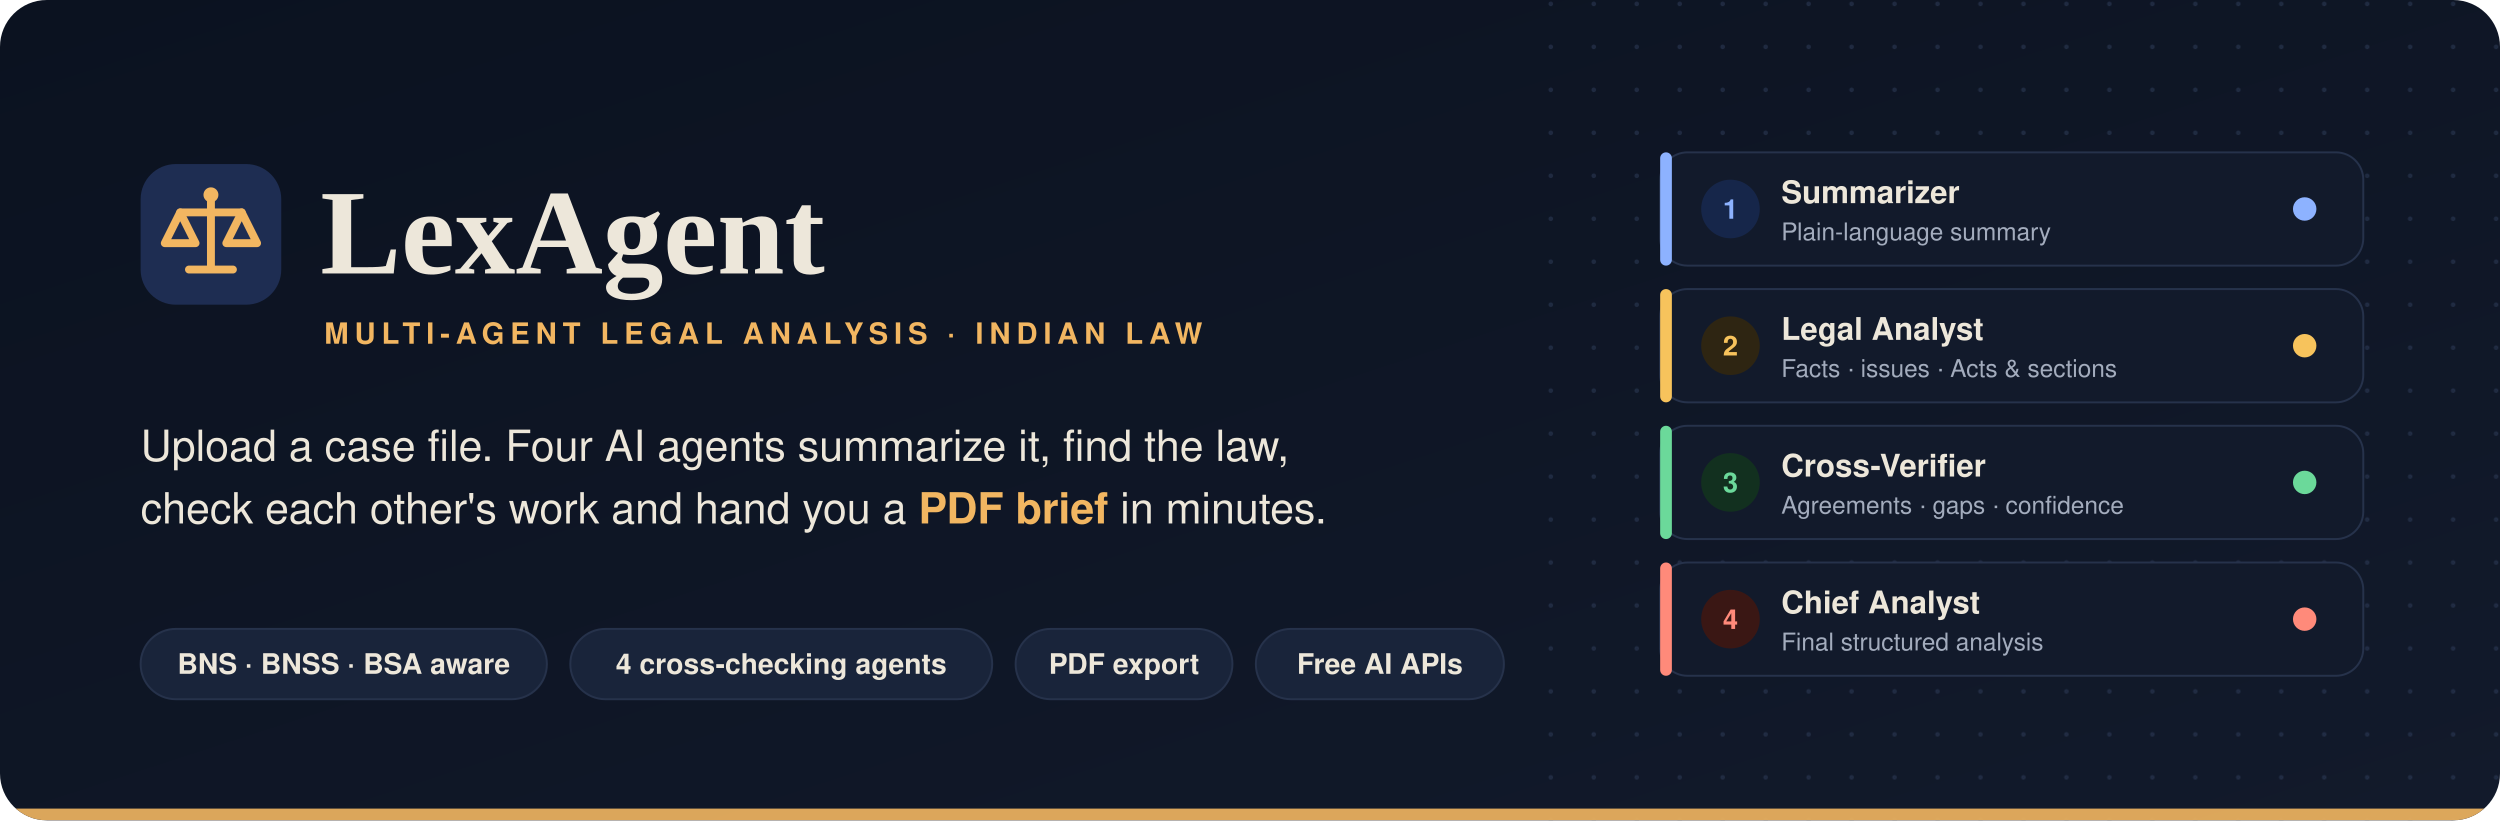
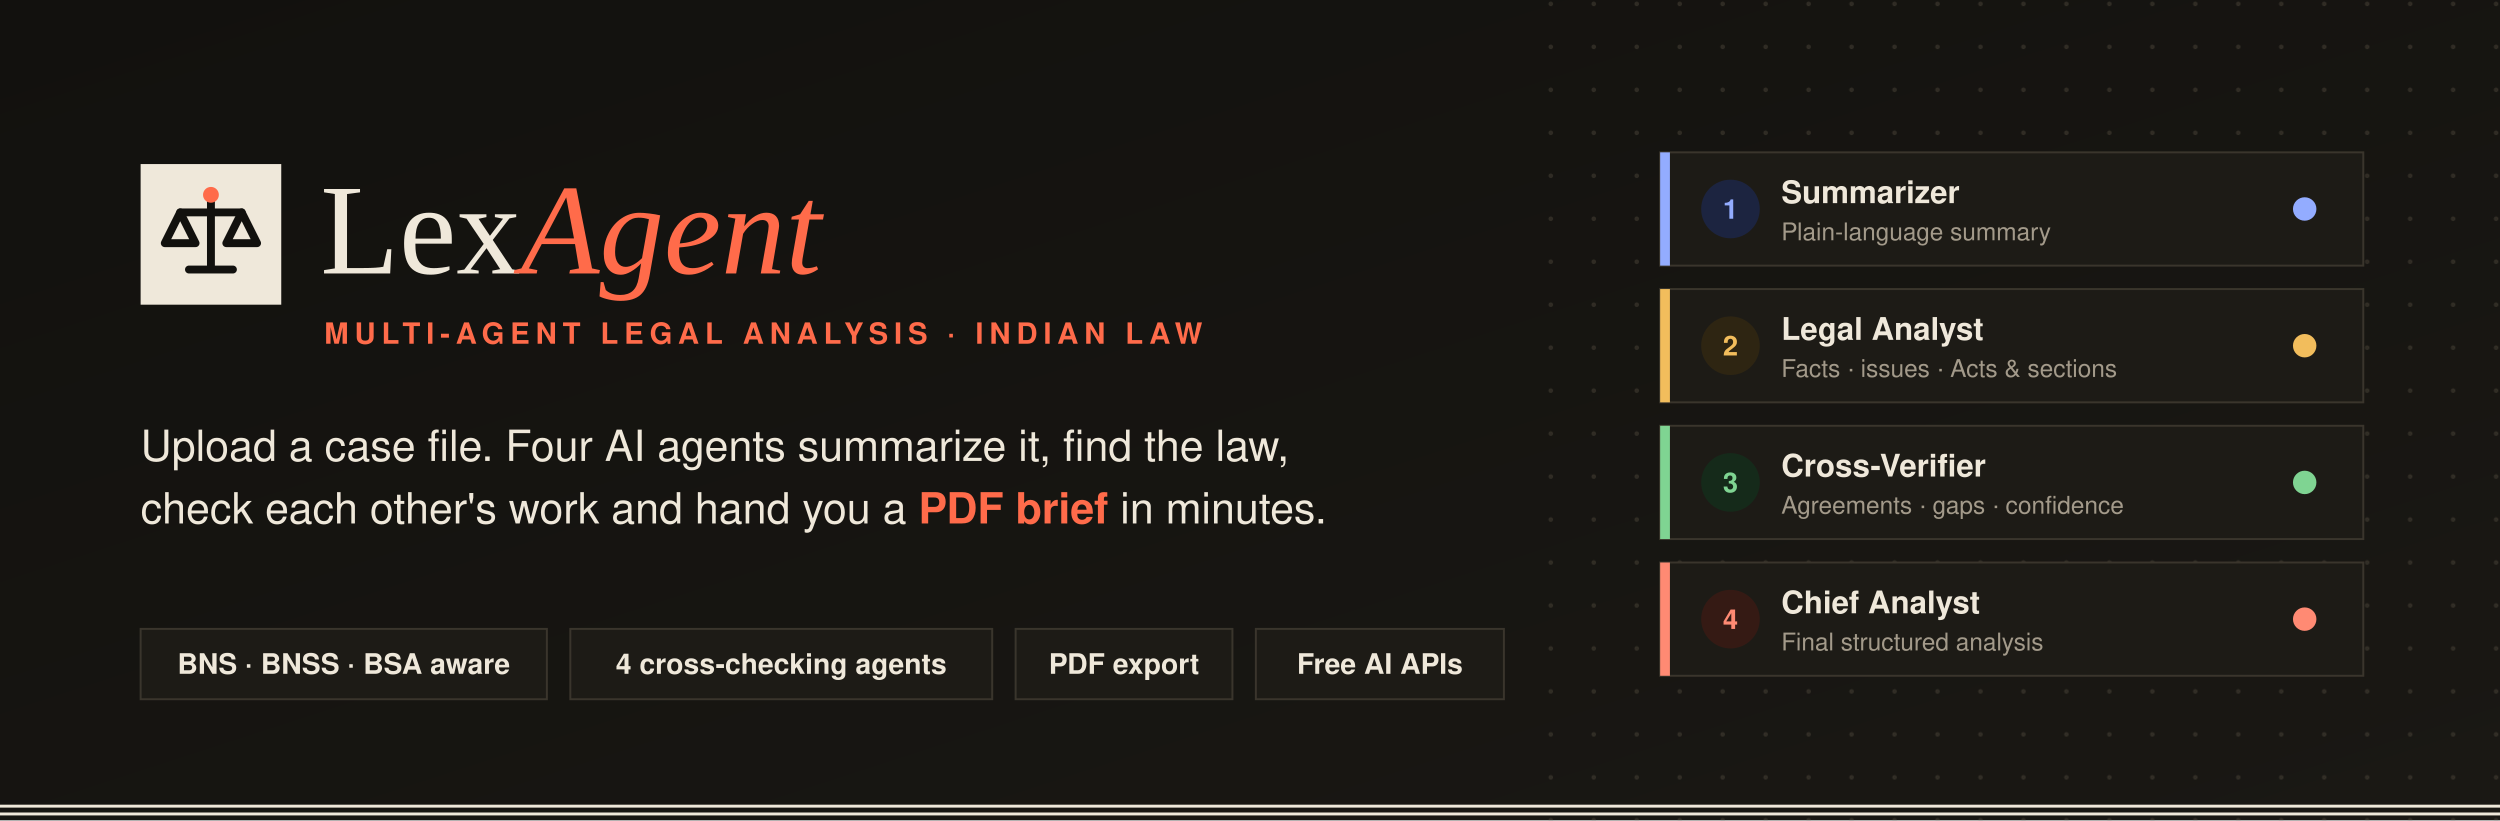
<svg xmlns="http://www.w3.org/2000/svg" width="1280" height="420" viewBox="0 0 1280 420" role="img" aria-label="LexAgent: multi-agent legal case analysis for Indian law">
  <defs>
    <linearGradient id="g" x1="0" y1="0" x2="1" y2="1">
-       <stop offset="0" stop-color="#0b1220" />
-       <stop offset="1" stop-color="#121a2b" />
+       <stop offset="0" stop-color="#12110e" />
+       <stop offset="1" stop-color="#1a1814" />
    </linearGradient>
    <clipPath id="clip">
-       <rect width="1280" height="420" rx="24" />
+       <rect width="1280" height="420" />
    </clipPath>
    <pattern id="dots" width="22" height="22" patternUnits="userSpaceOnUse">
-       <circle cx="2" cy="2" r="1.2" fill="#26324b" />
+       <circle cx="2" cy="2" r="1.2" fill="#3a352c" />
    </pattern>
  </defs>
  <g clip-path="url(#clip)">
    <rect width="1280" height="420" fill="url(#g)" />
    <rect x="780" y="0" width="500" height="420" fill="url(#dots)" opacity="0.7" />
-     <rect x="0" y="414" width="1280" height="6" fill="#f2b661" opacity="0.9" />
+     <rect x="0" y="412" width="1280" height="1.5" fill="#efe8da" />
+     <rect x="0" y="416" width="1280" height="1.5" fill="#efe8da" />
  </g>
  <g transform="translate(72 84) scale(1.125)">
-     <rect width="64" height="64" rx="16" fill="#1e2d52" />
-     <g fill="none" stroke="#f2b661" stroke-width="3.6" stroke-linecap="round" stroke-linejoin="round">
+     <rect width="64" height="64" fill="#efe8da" />
+     <g fill="none" stroke="#12110e" stroke-width="3.6" stroke-linecap="round" stroke-linejoin="round">
      <path d="M32 14v34M22 48h20M18 22h28" />
      <path d="M18 22l-7 14h14zM46 22l-7 14h14z" />
    </g>
-     <circle cx="32" cy="14" r="3.4" fill="#f2b661" />
+     <circle cx="32" cy="14" r="3.6" fill="#ff6b4a" />
  </g>
-   <text x="164" y="140" font-family="Georgia, 'Times New Roman', serif" font-size="62" font-weight="700" fill="#ede7da">LexAgent</text>
-   <text x="166" y="176" font-family="'Segoe UI', Helvetica, Arial, sans-serif" font-size="15" font-weight="700" letter-spacing="3" fill="#f2b661">MULTI-AGENT LEGAL ANALYSIS · INDIAN LAW</text>
-   <text x="72" y="236" font-family="'Segoe UI', Helvetica, Arial, sans-serif" font-size="22" fill="#ede7da">Upload a case file. Four AI agents summarize it, find the law,</text>
-   <text x="72" y="268" font-family="'Segoe UI', Helvetica, Arial, sans-serif" font-size="22" fill="#ede7da">check each other's work and hand you a <tspan font-weight="700" fill="#f2b661">PDF brief</tspan> in minutes.</text>
+   <text x="164" y="140" font-family="Georgia, 'Times New Roman', serif" font-size="66" fill="#efe8da">Lex<tspan font-style="italic" fill="#ff6b4a">Agent</tspan>
+   </text>
+   <text x="166" y="176" font-family="'Segoe UI', Helvetica, Arial, sans-serif" font-size="15" font-weight="700" letter-spacing="3" fill="#ff6b4a">MULTI-AGENT LEGAL ANALYSIS · INDIAN LAW</text>
+   <text x="72" y="236" font-family="'Segoe UI', Helvetica, Arial, sans-serif" font-size="22" fill="#efe8da">Upload a case file. Four AI agents summarize it, find the law,</text>
+   <text x="72" y="268" font-family="'Segoe UI', Helvetica, Arial, sans-serif" font-size="22" fill="#efe8da">check each other's work and hand you a <tspan font-weight="700" fill="#ff6b4a">PDF brief</tspan> in minutes.</text>
  <g transform="translate(72 322)">
-     <rect width="208" height="36" rx="18" fill="#19243a" stroke="#26324b" />
-     <text x="104" y="23" text-anchor="middle" font-family="'Segoe UI', Helvetica, Arial, sans-serif" font-size="14.5" font-weight="600" fill="#ede7da">BNS · BNSS · BSA aware</text>
+     <rect width="208" height="36" fill="#1d1b16" stroke="#3a352c" />
+     <text x="104" y="23" text-anchor="middle" font-family="'Segoe UI', Helvetica, Arial, sans-serif" font-size="14.5" font-weight="600" fill="#efe8da">BNS · BNSS · BSA aware</text>
  </g>
  <g transform="translate(292 322)">
-     <rect width="216" height="36" rx="18" fill="#19243a" stroke="#26324b" />
-     <text x="108" y="23" text-anchor="middle" font-family="'Segoe UI', Helvetica, Arial, sans-serif" font-size="14.5" font-weight="600" fill="#ede7da">4 cross-checking agents</text>
+     <rect width="216" height="36" fill="#1d1b16" stroke="#3a352c" />
+     <text x="108" y="23" text-anchor="middle" font-family="'Segoe UI', Helvetica, Arial, sans-serif" font-size="14.5" font-weight="600" fill="#efe8da">4 cross-checking agents</text>
  </g>
  <g transform="translate(520 322)">
-     <rect width="111" height="36" rx="18" fill="#19243a" stroke="#26324b" />
-     <text x="55.5" y="23" text-anchor="middle" font-family="'Segoe UI', Helvetica, Arial, sans-serif" font-size="14.5" font-weight="600" fill="#ede7da">PDF export</text>
+     <rect width="111" height="36" fill="#1d1b16" stroke="#3a352c" />
+     <text x="55.5" y="23" text-anchor="middle" font-family="'Segoe UI', Helvetica, Arial, sans-serif" font-size="14.5" font-weight="600" fill="#efe8da">PDF export</text>
  </g>
  <g transform="translate(643 322)">
-     <rect width="127" height="36" rx="18" fill="#19243a" stroke="#26324b" />
-     <text x="63.5" y="23" text-anchor="middle" font-family="'Segoe UI', Helvetica, Arial, sans-serif" font-size="14.5" font-weight="600" fill="#ede7da">Free AI APIs</text>
+     <rect width="127" height="36" fill="#1d1b16" stroke="#3a352c" />
+     <text x="63.5" y="23" text-anchor="middle" font-family="'Segoe UI', Helvetica, Arial, sans-serif" font-size="14.5" font-weight="600" fill="#efe8da">Free AI APIs</text>
  </g>
  <g transform="translate(850 78)">
-     <rect width="360" height="58" rx="14" fill="#121a2b" stroke="#26324b" />
-     <rect width="6" height="58" rx="3" fill="#8db2ff" />
-     <circle cx="36" cy="29" r="15" fill="#16264a" />
-     <text x="36" y="34" text-anchor="middle" font-family="'Segoe UI', Helvetica, Arial, sans-serif" font-size="14" font-weight="800" fill="#8db2ff">1</text>
-     <text x="62" y="26" font-family="'Segoe UI', Helvetica, Arial, sans-serif" font-size="16" font-weight="700" fill="#ede7da">Summarizer</text>
-     <text x="62" y="45" font-family="'Segoe UI', Helvetica, Arial, sans-serif" font-size="12.5" fill="#a3acbd">Plain-language summary</text>
+     <rect width="360" height="58" fill="#1d1b16" stroke="#3a352c" />
+     <rect width="5" height="58" fill="#93acff" />
+     <circle cx="36" cy="29" r="15" fill="#1c2440" />
+     <text x="36" y="34" text-anchor="middle" font-family="'Segoe UI', Helvetica, Arial, sans-serif" font-size="14" font-weight="800" fill="#93acff">1</text>
+     <text x="62" y="26" font-family="'Segoe UI', Helvetica, Arial, sans-serif" font-size="16" font-weight="700" fill="#efe8da">Summarizer</text>
+     <text x="62" y="45" font-family="'Segoe UI', Helvetica, Arial, sans-serif" font-size="12.5" fill="#a39a8a">Plain-language summary</text>
    <g>
-       <circle cx="330" cy="29" r="6" fill="#8db2ff">
+       <circle cx="330" cy="29" r="6" fill="#93acff">
        <animate attributeName="opacity" values="1;0.25;1" dur="1s" repeatCount="indefinite" />
      </circle>
      <animate attributeName="opacity" values="1;1;0;0" keyTimes="0;0.275;0.275;1" dur="8s" repeatCount="indefinite" />
    </g>
    <g opacity="0">
-       <circle cx="330" cy="29" r="11" fill="#8db2ff" />
-       <path d="M324.5 29.5l4 4 7-8" fill="none" stroke="#121a2b" stroke-width="2.6" stroke-linecap="round" stroke-linejoin="round" />
+       <circle cx="330" cy="29" r="11" fill="#93acff" />
+       <path d="M324.5 29.5l4 4 7-8" fill="none" stroke="#1d1b16" stroke-width="2.6" stroke-linecap="round" stroke-linejoin="round" />
      <animate attributeName="opacity" values="0;0;1;1" keyTimes="0;0.275;0.275;1" dur="8s" repeatCount="indefinite" />
    </g>
  </g>
  <g transform="translate(850 148)">
-     <rect width="360" height="58" rx="14" fill="#121a2b" stroke="#26324b" />
-     <rect width="6" height="58" rx="3" fill="#f7c35c" />
+     <rect width="360" height="58" fill="#1d1b16" stroke="#3a352c" />
+     <rect width="5" height="58" fill="#f2bd5c" />
    <circle cx="36" cy="29" r="15" fill="#2e2512" />
-     <text x="36" y="34" text-anchor="middle" font-family="'Segoe UI', Helvetica, Arial, sans-serif" font-size="14" font-weight="800" fill="#f7c35c">2</text>
-     <text x="62" y="26" font-family="'Segoe UI', Helvetica, Arial, sans-serif" font-size="16" font-weight="700" fill="#ede7da">Legal Analyst</text>
-     <text x="62" y="45" font-family="'Segoe UI', Helvetica, Arial, sans-serif" font-size="12.5" fill="#a3acbd">Facts · issues · Acts &amp; sections</text>
+     <text x="36" y="34" text-anchor="middle" font-family="'Segoe UI', Helvetica, Arial, sans-serif" font-size="14" font-weight="800" fill="#f2bd5c">2</text>
+     <text x="62" y="26" font-family="'Segoe UI', Helvetica, Arial, sans-serif" font-size="16" font-weight="700" fill="#efe8da">Legal Analyst</text>
+     <text x="62" y="45" font-family="'Segoe UI', Helvetica, Arial, sans-serif" font-size="12.5" fill="#a39a8a">Facts · issues · Acts &amp; sections</text>
    <g>
-       <circle cx="330" cy="29" r="6" fill="#f7c35c">
+       <circle cx="330" cy="29" r="6" fill="#f2bd5c">
        <animate attributeName="opacity" values="1;0.25;1" dur="1s" repeatCount="indefinite" />
      </circle>
      <animate attributeName="opacity" values="1;1;0;0" keyTimes="0;0.325;0.325;1" dur="8s" repeatCount="indefinite" />
    </g>
    <g opacity="0">
-       <circle cx="330" cy="29" r="11" fill="#f7c35c" />
-       <path d="M324.5 29.5l4 4 7-8" fill="none" stroke="#121a2b" stroke-width="2.6" stroke-linecap="round" stroke-linejoin="round" />
+       <circle cx="330" cy="29" r="11" fill="#f2bd5c" />
+       <path d="M324.5 29.5l4 4 7-8" fill="none" stroke="#1d1b16" stroke-width="2.6" stroke-linecap="round" stroke-linejoin="round" />
      <animate attributeName="opacity" values="0;0;1;1" keyTimes="0;0.325;0.325;1" dur="8s" repeatCount="indefinite" />
    </g>
  </g>
  <g transform="translate(850 218)">
-     <rect width="360" height="58" rx="14" fill="#121a2b" stroke="#26324b" />
-     <rect width="6" height="58" rx="3" fill="#6bd99a" />
-     <circle cx="36" cy="29" r="15" fill="#12301f" />
-     <text x="36" y="34" text-anchor="middle" font-family="'Segoe UI', Helvetica, Arial, sans-serif" font-size="14" font-weight="800" fill="#6bd99a">3</text>
-     <text x="62" y="26" font-family="'Segoe UI', Helvetica, Arial, sans-serif" font-size="16" font-weight="700" fill="#ede7da">Cross-Verifier</text>
-     <text x="62" y="45" font-family="'Segoe UI', Helvetica, Arial, sans-serif" font-size="12.5" fill="#a3acbd">Agreements · gaps · confidence</text>
+     <rect width="360" height="58" fill="#1d1b16" stroke="#3a352c" />
+     <rect width="5" height="58" fill="#7fd492" />
+     <circle cx="36" cy="29" r="15" fill="#152a1a" />
+     <text x="36" y="34" text-anchor="middle" font-family="'Segoe UI', Helvetica, Arial, sans-serif" font-size="14" font-weight="800" fill="#7fd492">3</text>
+     <text x="62" y="26" font-family="'Segoe UI', Helvetica, Arial, sans-serif" font-size="16" font-weight="700" fill="#efe8da">Cross-Verifier</text>
+     <text x="62" y="45" font-family="'Segoe UI', Helvetica, Arial, sans-serif" font-size="12.5" fill="#a39a8a">Agreements · gaps · confidence</text>
    <g>
-       <circle cx="330" cy="29" r="6" fill="#6bd99a">
+       <circle cx="330" cy="29" r="6" fill="#7fd492">
        <animate attributeName="opacity" values="1;0.25;1" dur="1s" repeatCount="indefinite" />
      </circle>
      <animate attributeName="opacity" values="1;1;0;0" keyTimes="0;0.550;0.550;1" dur="8s" repeatCount="indefinite" />
    </g>
    <g opacity="0">
-       <circle cx="330" cy="29" r="11" fill="#6bd99a" />
-       <path d="M324.5 29.5l4 4 7-8" fill="none" stroke="#121a2b" stroke-width="2.6" stroke-linecap="round" stroke-linejoin="round" />
+       <circle cx="330" cy="29" r="11" fill="#7fd492" />
+       <path d="M324.5 29.5l4 4 7-8" fill="none" stroke="#1d1b16" stroke-width="2.6" stroke-linecap="round" stroke-linejoin="round" />
      <animate attributeName="opacity" values="0;0;1;1" keyTimes="0;0.550;0.550;1" dur="8s" repeatCount="indefinite" />
    </g>
  </g>
  <g transform="translate(850 288)">
-     <rect width="360" height="58" rx="14" fill="#121a2b" stroke="#26324b" />
-     <rect width="6" height="58" rx="3" fill="#ff8a7a" />
-     <circle cx="36" cy="29" r="15" fill="#3a1714" />
-     <text x="36" y="34" text-anchor="middle" font-family="'Segoe UI', Helvetica, Arial, sans-serif" font-size="14" font-weight="800" fill="#ff8a7a">4</text>
-     <text x="62" y="26" font-family="'Segoe UI', Helvetica, Arial, sans-serif" font-size="16" font-weight="700" fill="#ede7da">Chief Analyst</text>
-     <text x="62" y="45" font-family="'Segoe UI', Helvetica, Arial, sans-serif" font-size="12.5" fill="#a3acbd">Final structured analysis</text>
+     <rect width="360" height="58" fill="#1d1b16" stroke="#3a352c" />
+     <rect width="5" height="58" fill="#ff8a73" />
+     <circle cx="36" cy="29" r="15" fill="#351a14" />
+     <text x="36" y="34" text-anchor="middle" font-family="'Segoe UI', Helvetica, Arial, sans-serif" font-size="14" font-weight="800" fill="#ff8a73">4</text>
+     <text x="62" y="26" font-family="'Segoe UI', Helvetica, Arial, sans-serif" font-size="16" font-weight="700" fill="#efe8da">Chief Analyst</text>
+     <text x="62" y="45" font-family="'Segoe UI', Helvetica, Arial, sans-serif" font-size="12.5" fill="#a39a8a">Final structured analysis</text>
    <g>
-       <circle cx="330" cy="29" r="6" fill="#ff8a7a">
+       <circle cx="330" cy="29" r="6" fill="#ff8a73">
        <animate attributeName="opacity" values="1;0.25;1" dur="1s" repeatCount="indefinite" />
      </circle>
      <animate attributeName="opacity" values="1;1;0;0" keyTimes="0;0.775;0.775;1" dur="8s" repeatCount="indefinite" />
    </g>
    <g opacity="0">
-       <circle cx="330" cy="29" r="11" fill="#ff8a7a" />
-       <path d="M324.5 29.5l4 4 7-8" fill="none" stroke="#121a2b" stroke-width="2.6" stroke-linecap="round" stroke-linejoin="round" />
+       <circle cx="330" cy="29" r="11" fill="#ff8a73" />
+       <path d="M324.5 29.5l4 4 7-8" fill="none" stroke="#1d1b16" stroke-width="2.6" stroke-linecap="round" stroke-linejoin="round" />
      <animate attributeName="opacity" values="0;0;1;1" keyTimes="0;0.775;0.775;1" dur="8s" repeatCount="indefinite" />
    </g>
  </g>
</svg>
